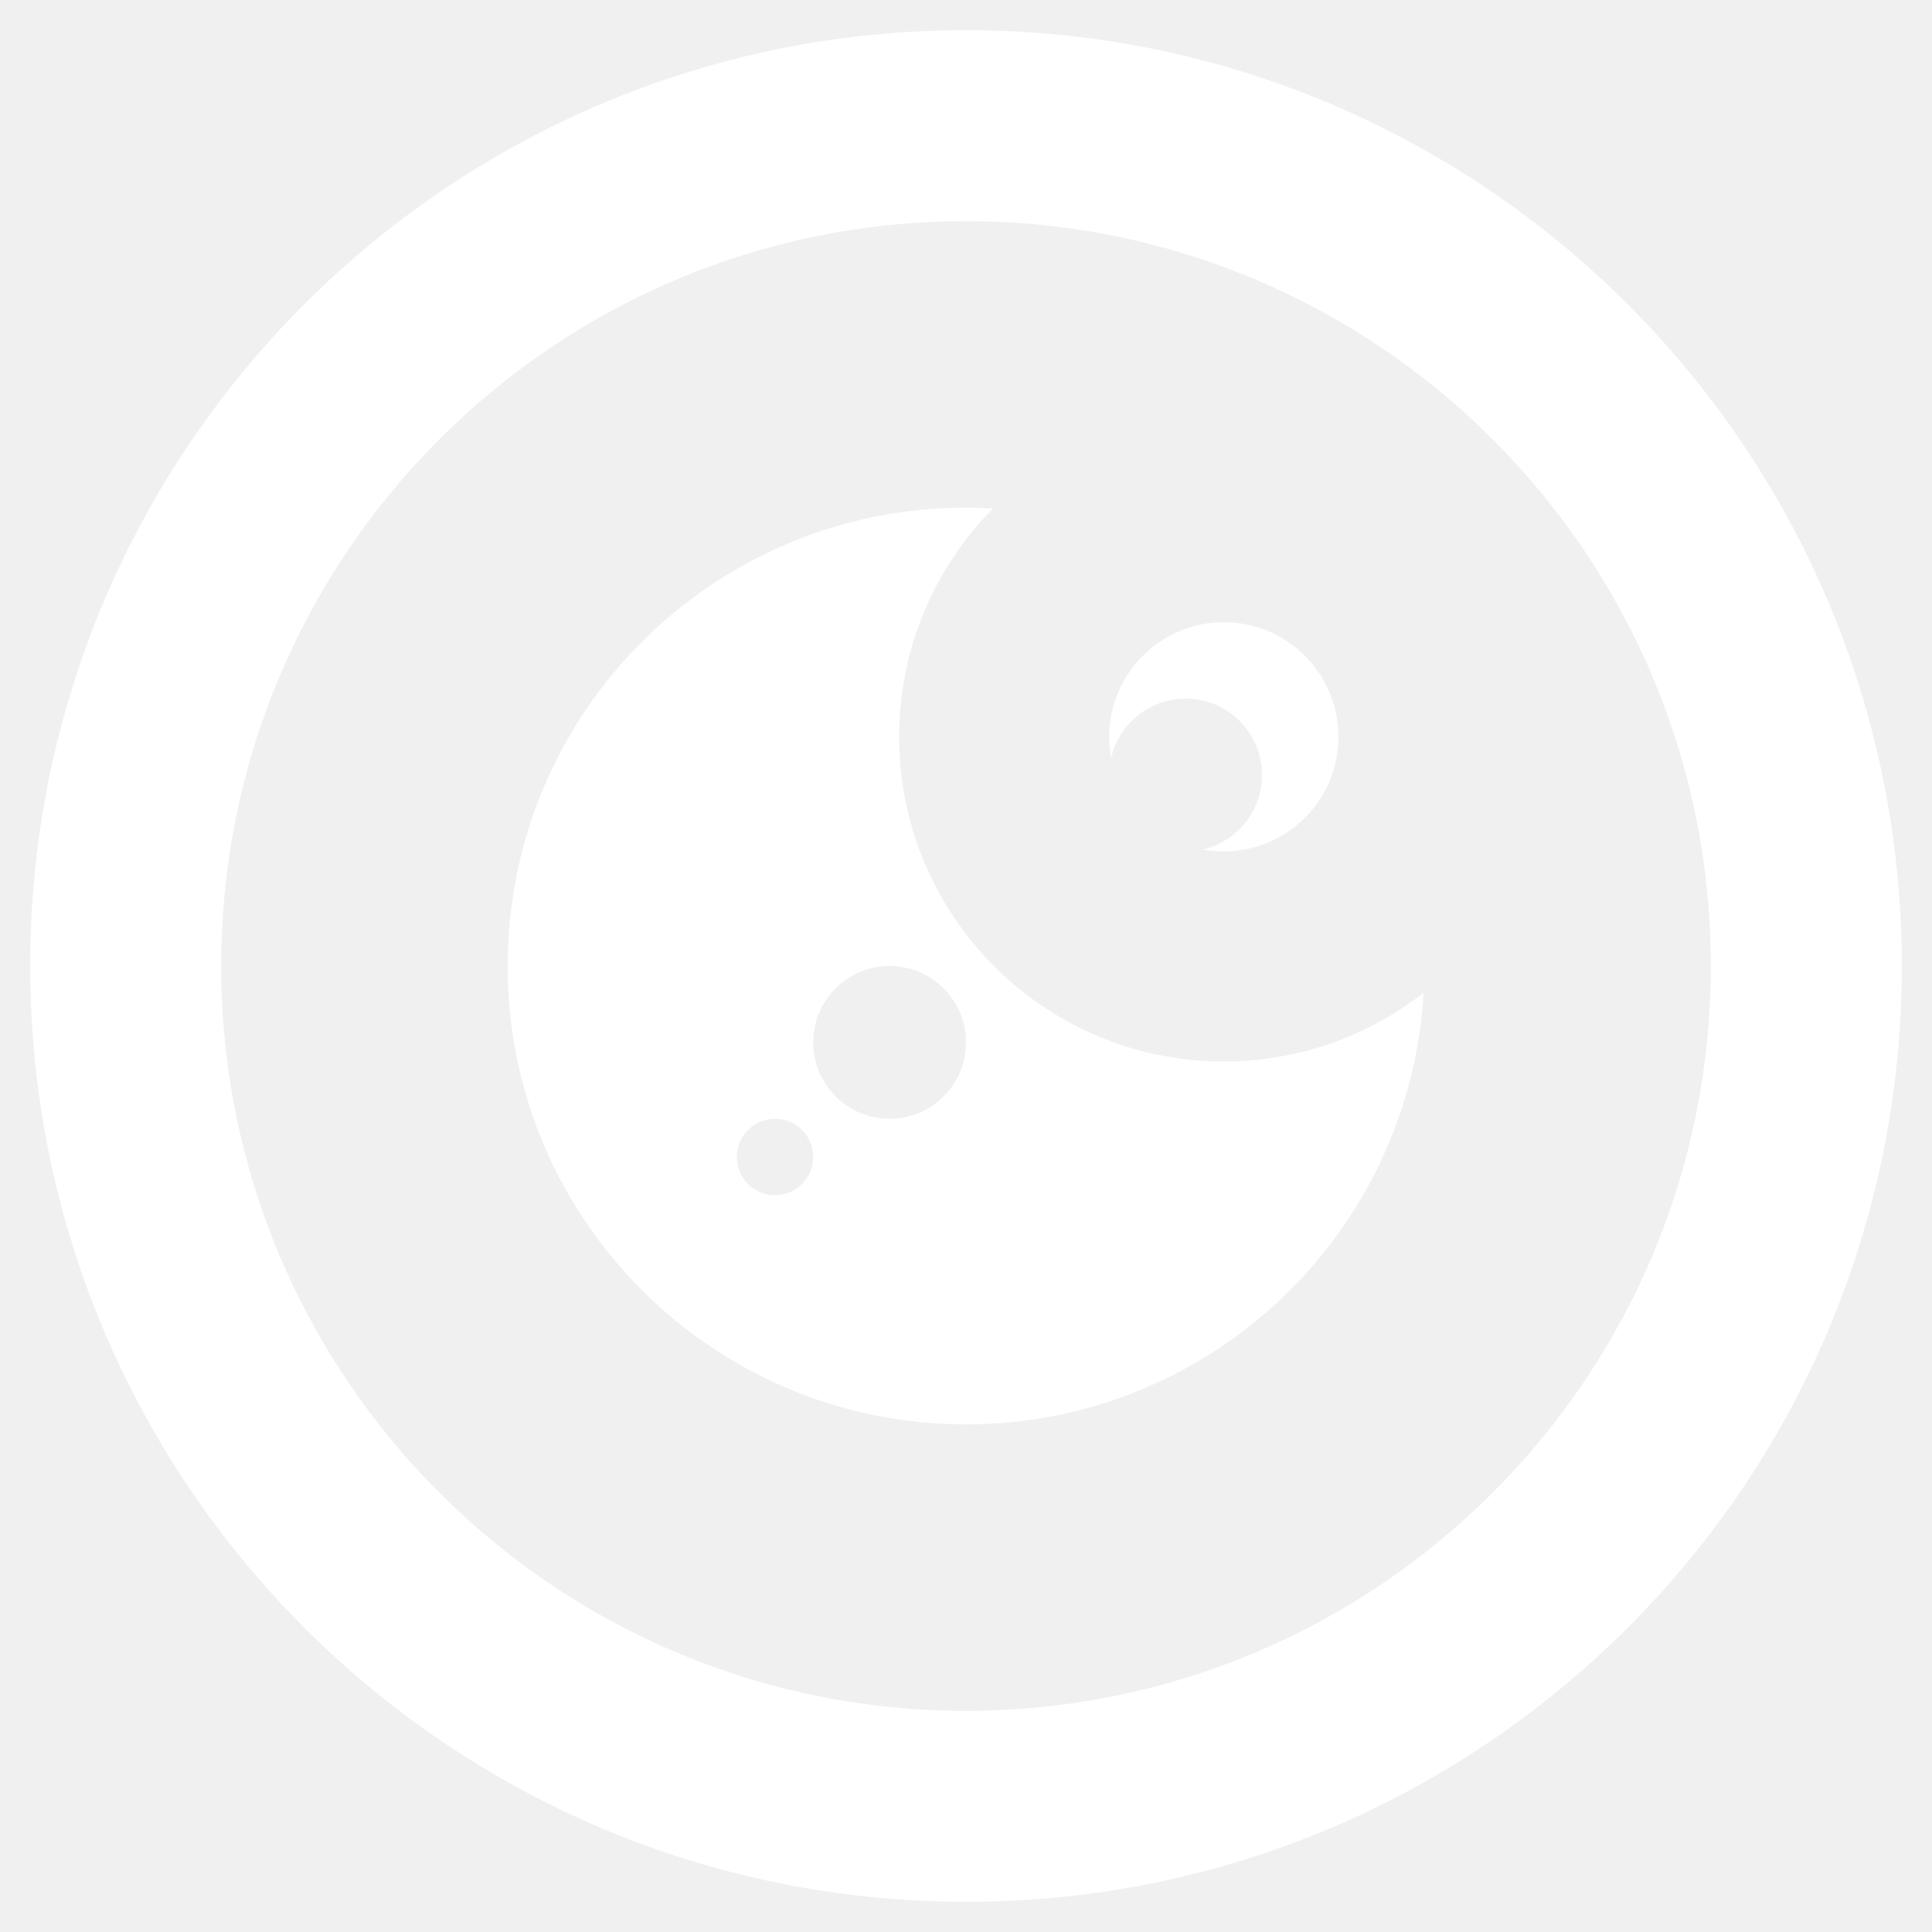
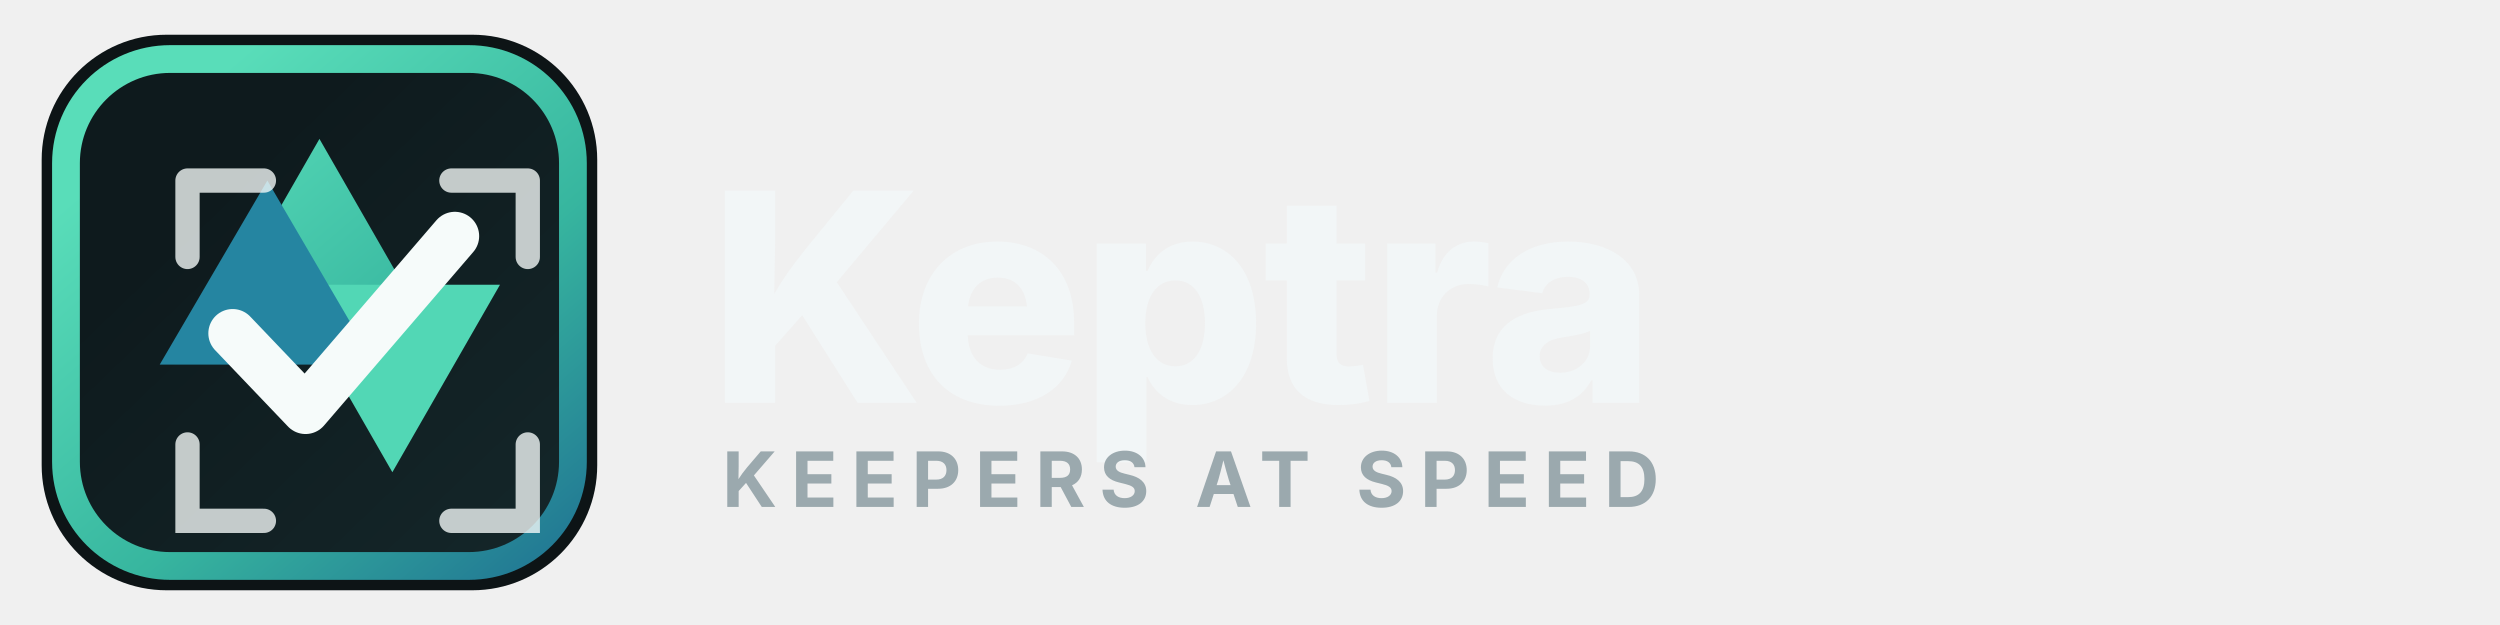
- <svg xmlns="http://www.w3.org/2000/svg" width="256" height="256" viewBox="0 0 256 256" fill="none">
-   <path fill-rule="evenodd" clip-rule="evenodd" d="M128 252C196.483 252 252 196.483 252 128C252 59.517 196.483 4 128 4C59.517 4 4 59.517 4 128C4 196.483 59.517 252 128 252ZM128 226.694C182.507 226.694 226.694 182.507 226.694 128C226.694 73.493 182.507 29.306 128 29.306C73.493 29.306 29.306 73.493 29.306 128C29.306 182.507 73.493 226.694 128 226.694ZM188.633 131.549C181.333 137.253 172.145 140.653 162.163 140.653C138.404 140.653 119.143 121.392 119.143 97.633C119.143 85.832 123.894 75.142 131.587 67.37C130.4 67.3 129.204 67.265 128 67.265C94.457 67.265 67.265 94.457 67.265 128C67.265 161.543 94.457 188.735 128 188.735C160.352 188.735 186.795 163.44 188.633 131.549ZM117.878 148.245C123.468 148.245 128 143.713 128 138.122C128 132.532 123.468 128 117.878 128C112.287 128 107.755 132.532 107.755 138.122C107.755 143.713 112.287 148.245 117.878 148.245ZM107.755 153.306C107.755 156.101 105.489 158.367 102.694 158.367C99.899 158.367 97.633 156.101 97.633 153.306C97.633 150.511 99.899 148.245 102.694 148.245C105.489 148.245 107.755 150.511 107.755 153.306ZM177.347 97.633C177.347 106.018 170.549 112.816 162.163 112.816C161.21 112.816 160.278 112.729 159.373 112.561C163.87 111.53 167.225 107.503 167.225 102.694C167.225 97.103 162.693 92.571 157.102 92.571C152.292 92.571 148.266 95.926 147.235 100.423C147.067 99.518 146.98 98.586 146.98 97.633C146.98 89.247 153.778 82.449 162.163 82.449C170.549 82.449 177.347 89.247 177.347 97.633Z" fill="white" />
+ <svg xmlns="http://www.w3.org/2000/svg" width="720" height="180" viewBox="0 0 720 180" fill="none" role="img" aria-label="Keptra">
+   <defs>
+     <linearGradient id="keptraMarkA" x1="36" y1="24" x2="154" y2="162" gradientUnits="userSpaceOnUse">
+       <stop stop-color="#59DDB9" />
+       <stop offset="0.52" stop-color="#37B69F" />
+       <stop offset="1" stop-color="#1E6E92" />
+     </linearGradient>
+     <linearGradient id="keptraMarkB" x1="52" y1="42" x2="148" y2="142" gradientUnits="userSpaceOnUse">
+       <stop stop-color="#0E1A1D" />
+       <stop offset="1" stop-color="#142629" />
+     </linearGradient>
+   </defs>
+   <g transform="translate(12 10)">
+     <rect x="0" y="0" width="160" height="160" rx="36" fill="#0D1416" />
+     <rect x="7" y="7" width="146" height="146" rx="30" fill="url(#keptraMarkB)" stroke="url(#keptraMarkA)" stroke-width="8" />
+     <path d="M80 30L111 84H49L80 30Z" fill="url(#keptraMarkA)" />
+     <path d="M132 72L101 126L70 72H132Z" fill="#52D7B5" />
+     <path d="M34 95L65 42L96 95H34Z" fill="#2585A1" />
+     <path d="M55 86L76 108L119 58" stroke="#F6FBFA" stroke-width="14" stroke-linecap="round" stroke-linejoin="round" />
+     <path d="M42 42H64M42 42V64M118 42H140M140 42V64M42 118V140H64M118 140H140V118" stroke="#F6FBFA" stroke-opacity="0.78" stroke-width="7" stroke-linecap="round" />
+   </g>
+   <text x="204" y="116" fill="#F2F6F7" font-family="Inter, ui-sans-serif, system-ui, -apple-system, BlinkMacSystemFont, 'Segoe UI', sans-serif" font-size="84" font-weight="800" letter-spacing="-1">Keptra</text>
+   <text x="208" y="146" fill="#9BA9AE" font-family="Inter, ui-sans-serif, system-ui, -apple-system, BlinkMacSystemFont, 'Segoe UI', sans-serif" font-size="22" font-weight="650" letter-spacing="4">KEEPERS AT SPEED</text>
</svg>
